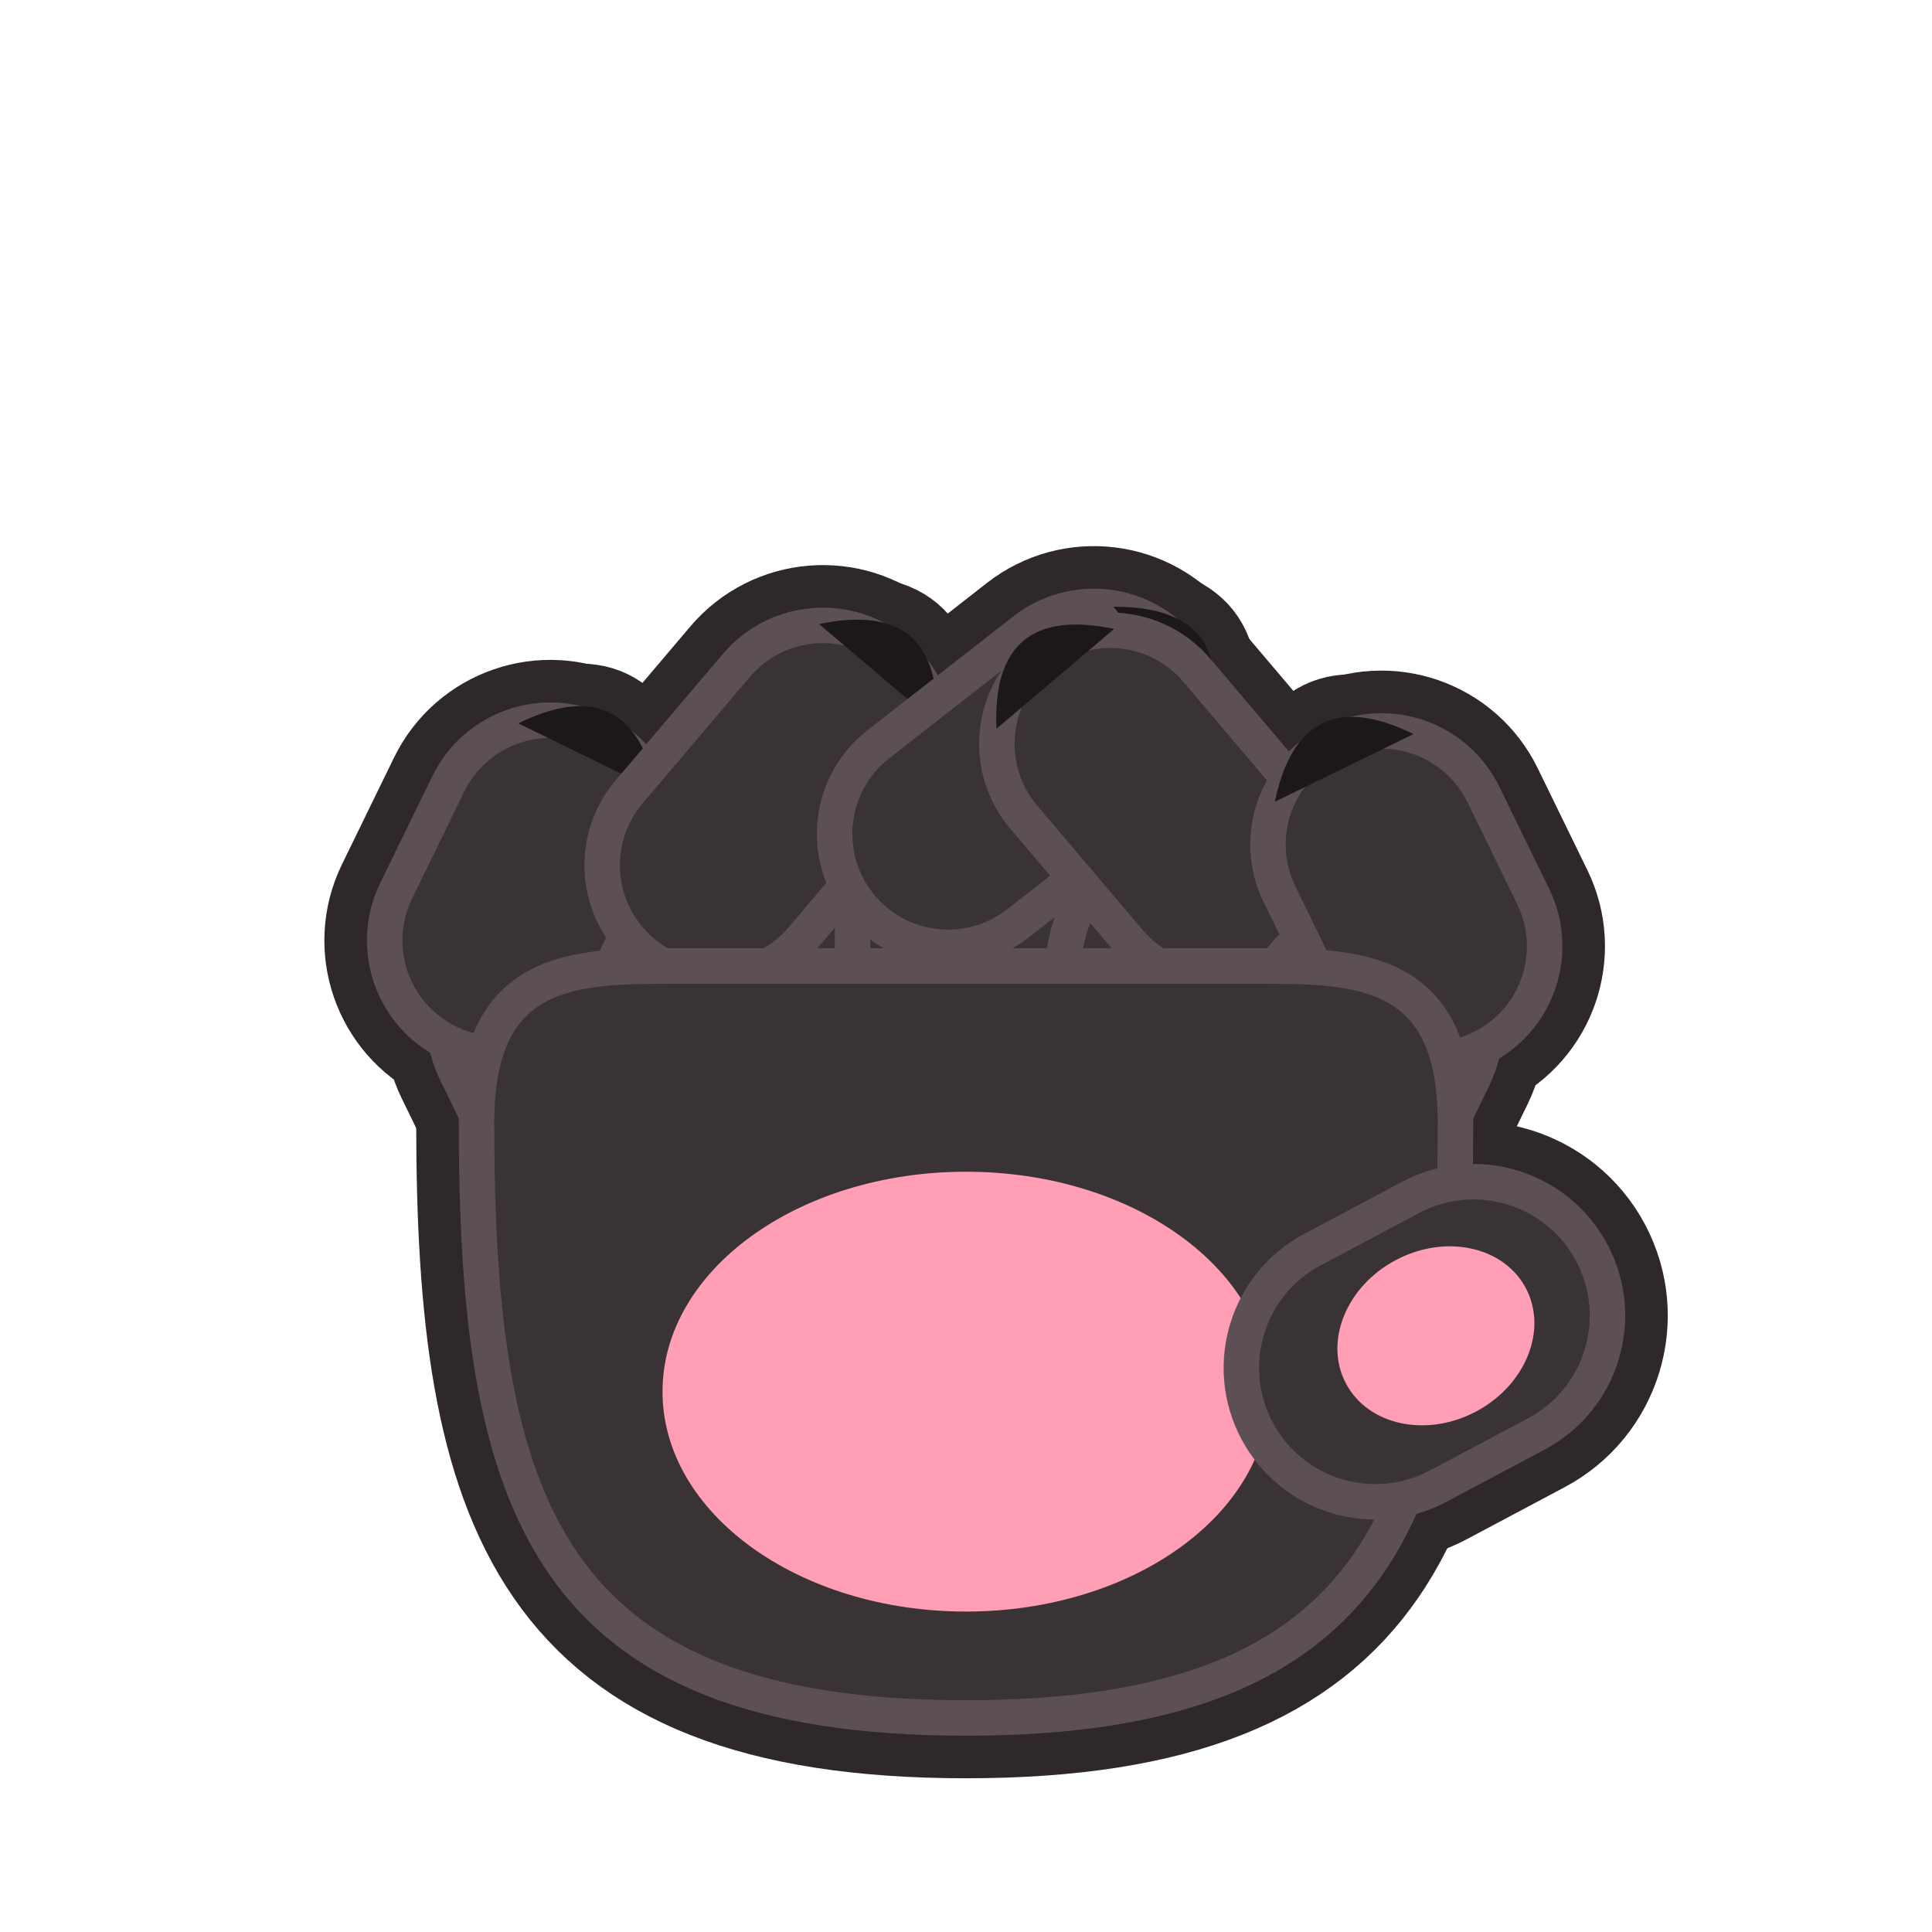
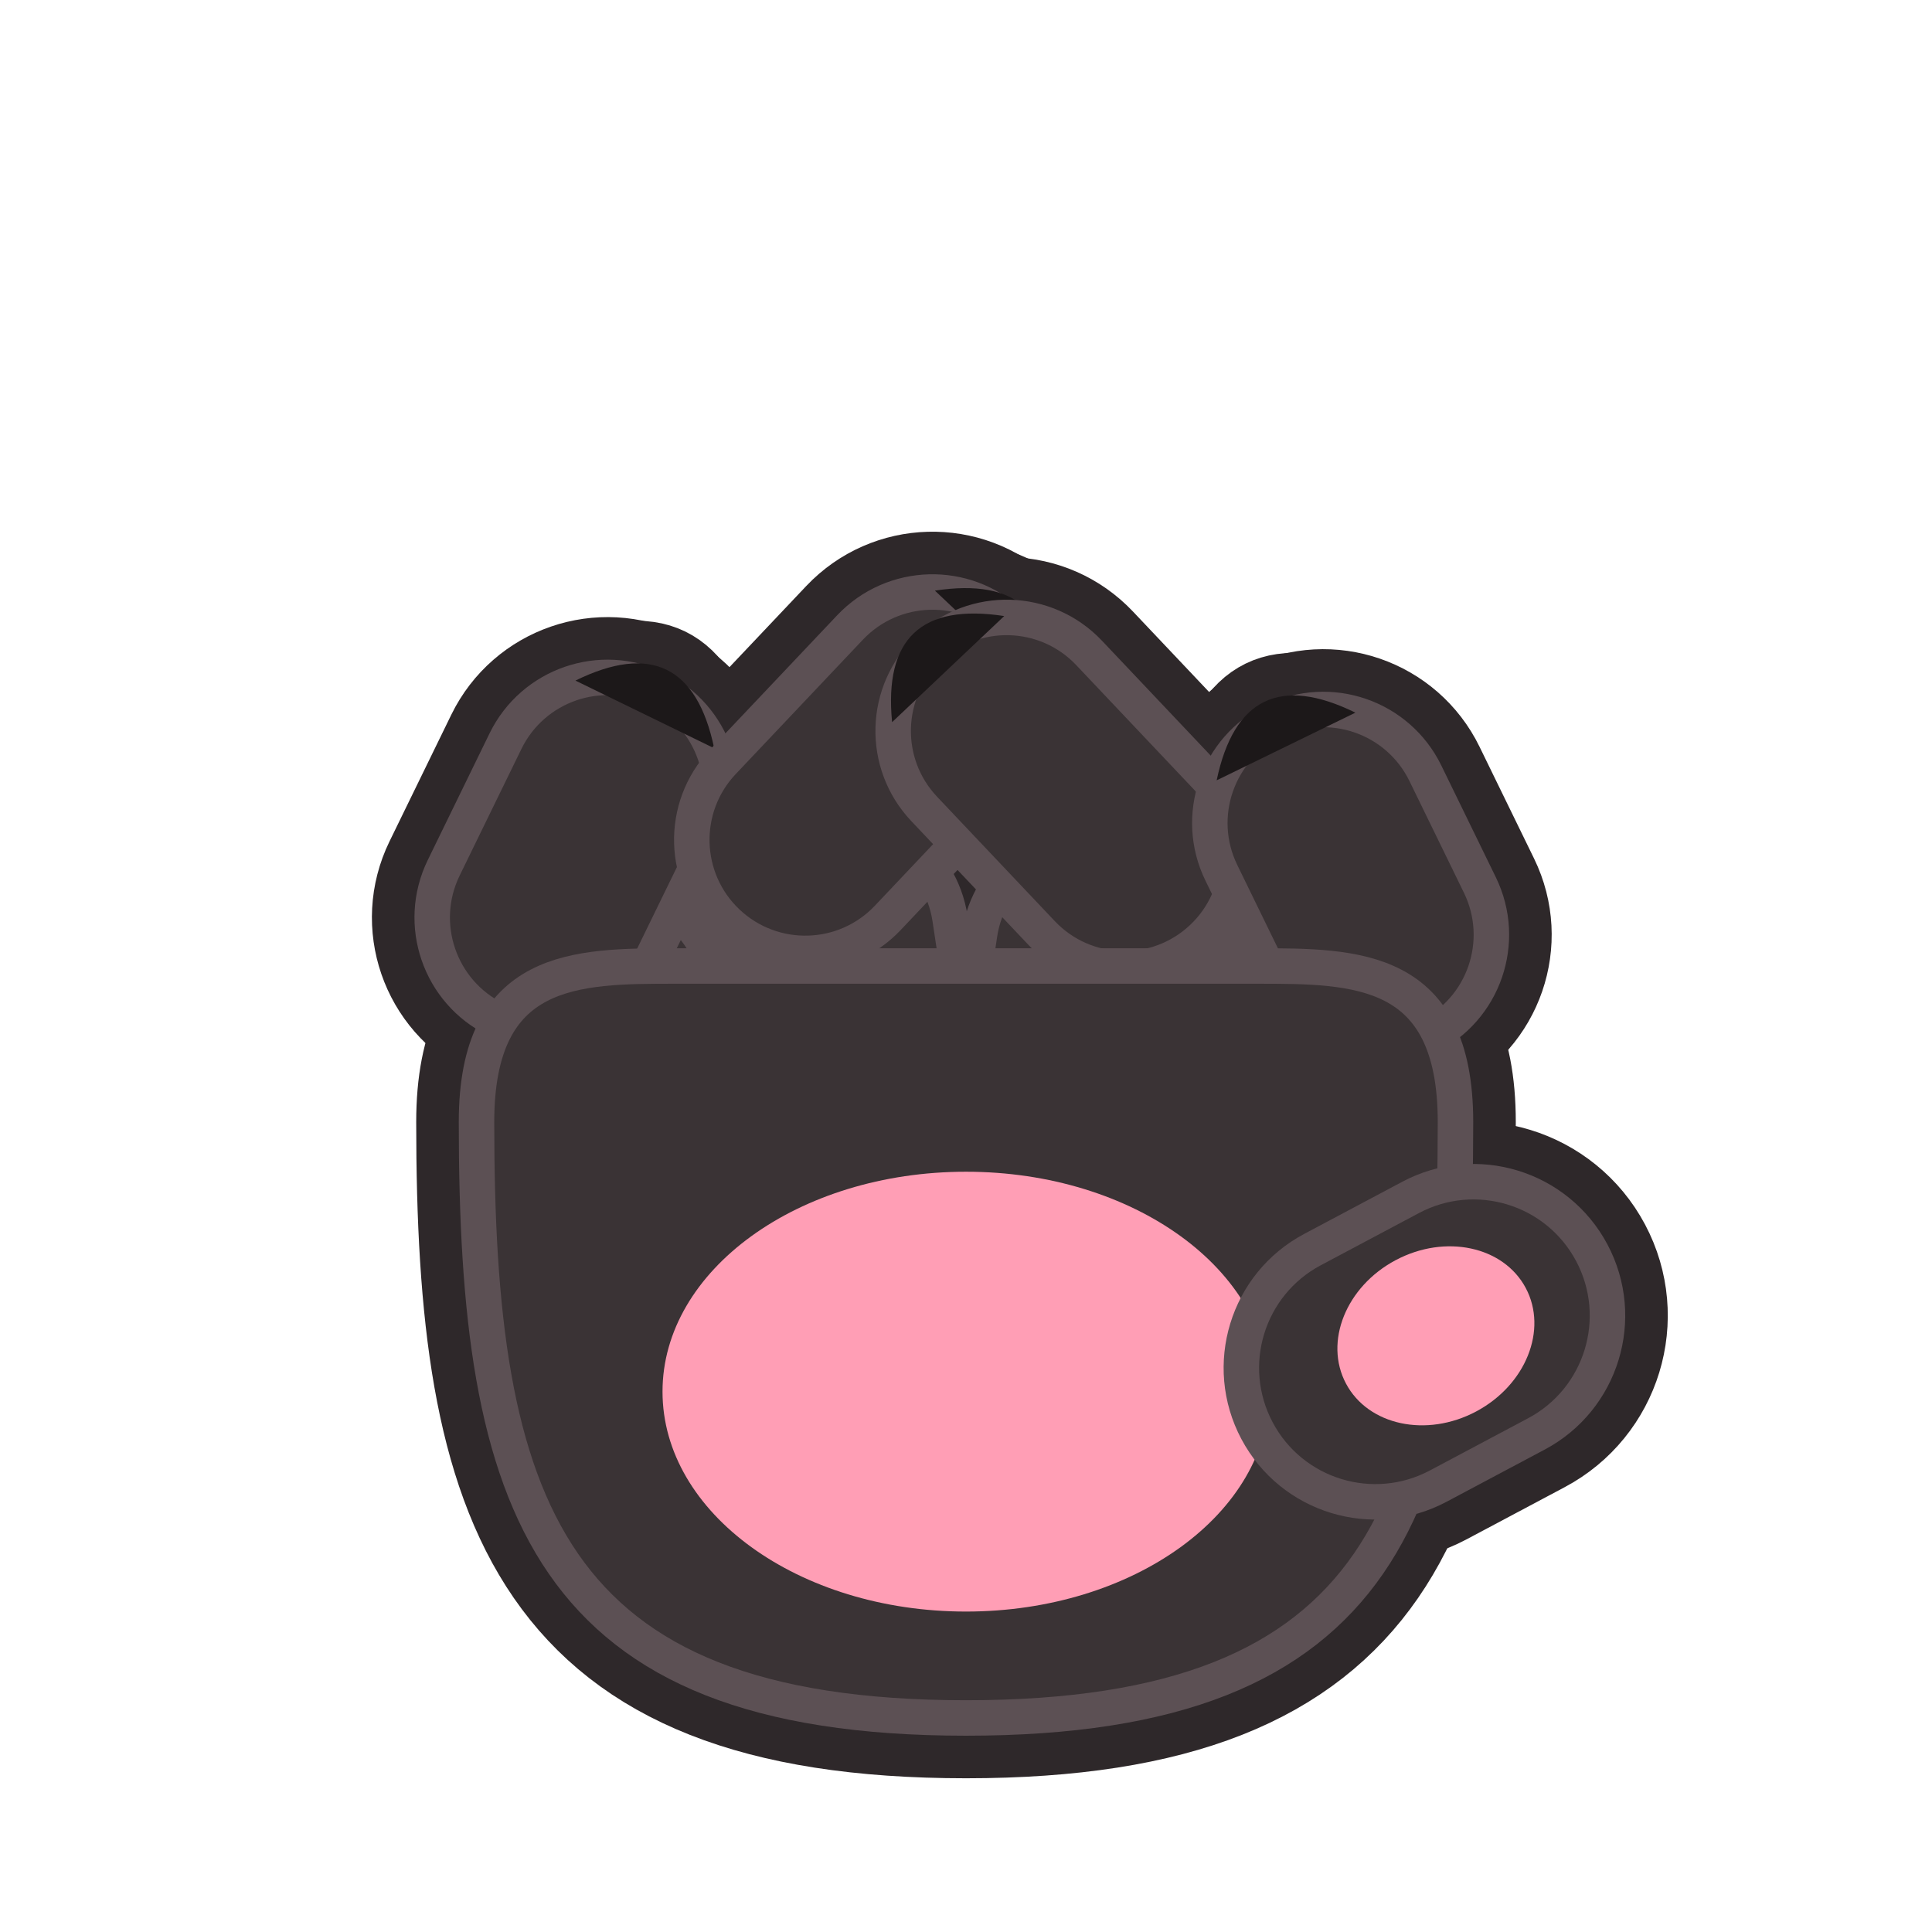
<svg xmlns="http://www.w3.org/2000/svg" viewBox="0 0 256 256" width="256" height="256" role="img" aria-labelledby="t-grab_panda">
  <g transform="translate(7.68,7.68) scale(0.94)">
    <g class="outline">
-       <g transform="rotate(-26 78.32 152)">
-         <rect x="62.32" y="118.1" width="32" height="51.93" rx="16" fill="#2E282A" stroke="#2E282A" stroke-width="17" stroke-linejoin="round" />
-         <g transform="translate(78.32 118.1) rotate(52)">
-           <rect x="-16" y="-29.55" width="32" height="48.75" rx="16" fill="#2E282A" stroke="#2E282A" stroke-width="17" stroke-linejoin="round" />
-           <path d="M-10.88 -25.55q10.88-14 21.76 0z" fill="#2E282A" stroke="#2E282A" stroke-width="12" stroke-linejoin="round" />
+       <g transform="rotate(-26 86.6 152)">
+         <rect x="70.6" y="114.5" width="32" height="55.5" rx="16" fill="#2E282A" stroke="#2E282A" stroke-width="17" stroke-linejoin="round" />
+         <g transform="translate(86.6 114.5) rotate(52)">
+           <rect x="-16" y="-32.66" width="32" height="51.86" rx="16" fill="#2E282A" stroke="#2E282A" stroke-width="17" stroke-linejoin="round" />
+           <path d="M-10.88 -28.66q10.88-14 21.76 0z" fill="#2E282A" stroke="#2E282A" stroke-width="12" stroke-linejoin="round" />
        </g>
      </g>
-       <g transform="rotate(-11.7 103.2 152)">
-         <rect x="87.16" y="110.5" width="32" height="59.52" rx="16" fill="#2E282A" stroke="#2E282A" stroke-width="17" stroke-linejoin="round" />
-         <g transform="translate(103.2 110.5) rotate(52)">
-           <rect x="-16" y="-36.16" width="32" height="55.36" rx="16" fill="#2E282A" stroke="#2E282A" stroke-width="17" stroke-linejoin="round" />
-           <path d="M-10.88 -32.16q10.88-14 21.76 0z" fill="#2E282A" stroke="#2E282A" stroke-width="12" stroke-linejoin="round" />
-         </g>
-       </g>
-       <g transform="rotate(0 128 152)">
-         <rect x="112" y="107.4" width="32" height="62.64" rx="16" fill="#2E282A" stroke="#2E282A" stroke-width="17" stroke-linejoin="round" />
-         <g transform="translate(128 107.4) rotate(52)">
+       <g transform="rotate(-8.58 114.2 152)">
+         <rect x="98.2" y="107.4" width="32" height="62.64" rx="16" fill="#2E282A" stroke="#2E282A" stroke-width="17" stroke-linejoin="round" />
+         <g transform="translate(114.2 107.4) rotate(52)">
          <rect x="-16" y="-38.88" width="32" height="58.08" rx="16" fill="#2E282A" stroke="#2E282A" stroke-width="17" stroke-linejoin="round" />
          <path d="M-10.88 -34.88q10.88-14 21.76 0z" fill="#2E282A" stroke="#2E282A" stroke-width="12" stroke-linejoin="round" />
        </g>
      </g>
-       <g transform="rotate(11.7 152.8 152)">
-         <rect x="136.8" y="110.9" width="32" height="59.07" rx="16" fill="#2E282A" stroke="#2E282A" stroke-width="17" stroke-linejoin="round" />
-         <g transform="translate(152.8 110.9) rotate(-52)">
-           <rect x="-16" y="-35.77" width="32" height="54.97" rx="16" fill="#2E282A" stroke="#2E282A" stroke-width="17" stroke-linejoin="round" />
-           <path d="M-10.88 -31.77q10.88-14 21.76 0z" fill="#2E282A" stroke="#2E282A" stroke-width="12" stroke-linejoin="round" />
+       <g transform="rotate(8.58 141.8 152)">
+         <rect x="125.8" y="109.6" width="32" height="60.41" rx="16" fill="#2E282A" stroke="#2E282A" stroke-width="17" stroke-linejoin="round" />
+         <g transform="translate(141.8 109.6) rotate(-52)">
+           <rect x="-16" y="-36.94" width="32" height="56.14" rx="16" fill="#2E282A" stroke="#2E282A" stroke-width="17" stroke-linejoin="round" />
+           <path d="M-10.88 -32.94q10.88-14 21.76 0z" fill="#2E282A" stroke="#2E282A" stroke-width="12" stroke-linejoin="round" />
        </g>
      </g>
-       <g transform="rotate(26 177.7 152)">
-         <rect x="161.7" y="119" width="32" height="51.03" rx="16" fill="#2E282A" stroke="#2E282A" stroke-width="17" stroke-linejoin="round" />
-         <g transform="translate(177.7 119) rotate(-52)">
-           <rect x="-16" y="-28.77" width="32" height="47.97" rx="16" fill="#2E282A" stroke="#2E282A" stroke-width="17" stroke-linejoin="round" />
-           <path d="M-10.88 -24.77q10.88-14 21.76 0z" fill="#2E282A" stroke="#2E282A" stroke-width="12" stroke-linejoin="round" />
+       <g transform="rotate(26 169.4 152)">
+         <rect x="153.4" y="117.2" width="32" height="52.82" rx="16" fill="#2E282A" stroke="#2E282A" stroke-width="17" stroke-linejoin="round" />
+         <g transform="translate(169.4 117.2) rotate(-52)">
+           <rect x="-16" y="-30.33" width="32" height="49.53" rx="16" fill="#2E282A" stroke="#2E282A" stroke-width="17" stroke-linejoin="round" />
+           <path d="M-10.88 -26.33q10.88-14 21.76 0z" fill="#2E282A" stroke="#2E282A" stroke-width="12" stroke-linejoin="round" />
        </g>
      </g>
      <path d="M59 150C59 128 73 128 87 128H169C183 128 197 128 197 150C197 204 187.3 234 128 234C68.66 234 59 204 59 150Z" fill="#2E282A" stroke="#2E282A" stroke-width="17" stroke-linejoin="round" />
      <ellipse cx="128" cy="188" rx="42.78" ry="31" fill="#2E282A" stroke="#2E282A" stroke-width="12" stroke-linejoin="round" />
      <g transform="rotate(62 183.2 186)">
        <rect x="164.3" y="148.6" width="37.76" height="53.44" rx="18.88" fill="#2E282A" stroke="#2E282A" stroke-width="17" stroke-linejoin="round" />
      </g>
      <g transform="rotate(62 183.2 186)">
        <ellipse cx="183.2" cy="173.5" rx="12.08" ry="14.35" fill="#2E282A" stroke="#2E282A" stroke-width="12" stroke-linejoin="round" />
      </g>
    </g>
-     <g transform="rotate(-26 78.32 152)">
-       <rect x="62.32" y="118.1" width="32" height="51.93" rx="16" fill="#3A3335" stroke="#5C5054" stroke-width="5" stroke-linejoin="round" />
-       <g transform="translate(78.32 118.1) rotate(52)">
-         <rect x="-16" y="-29.55" width="32" height="48.75" rx="16" fill="#3A3335" stroke="#5C5054" stroke-width="5" stroke-linejoin="round" />
-         <path d="M-10.88 -25.55q10.88-14 21.76 0z" fill="#1C1819" />
+     <g transform="rotate(-26 86.6 152)">
+       <rect x="70.6" y="114.5" width="32" height="55.5" rx="16" fill="#3A3335" stroke="#5C5054" stroke-width="5" stroke-linejoin="round" />
+       <g transform="translate(86.6 114.5) rotate(52)">
+         <rect x="-16" y="-32.66" width="32" height="51.86" rx="16" fill="#3A3335" stroke="#5C5054" stroke-width="5" stroke-linejoin="round" />
+         <path d="M-10.88 -28.66q10.88-14 21.76 0z" fill="#1C1819" />
      </g>
    </g>
-     <g transform="rotate(-11.7 103.2 152)">
-       <rect x="87.16" y="110.5" width="32" height="59.52" rx="16" fill="#3A3335" stroke="#5C5054" stroke-width="5" stroke-linejoin="round" />
-       <g transform="translate(103.2 110.5) rotate(52)">
-         <rect x="-16" y="-36.16" width="32" height="55.36" rx="16" fill="#3A3335" stroke="#5C5054" stroke-width="5" stroke-linejoin="round" />
-         <path d="M-10.88 -32.16q10.88-14 21.76 0z" fill="#1C1819" />
-       </g>
-     </g>
-     <g transform="rotate(0 128 152)">
-       <rect x="112" y="107.4" width="32" height="62.64" rx="16" fill="#3A3335" stroke="#5C5054" stroke-width="5" stroke-linejoin="round" />
-       <g transform="translate(128 107.4) rotate(52)">
+     <g transform="rotate(-8.58 114.2 152)">
+       <rect x="98.2" y="107.4" width="32" height="62.64" rx="16" fill="#3A3335" stroke="#5C5054" stroke-width="5" stroke-linejoin="round" />
+       <g transform="translate(114.2 107.4) rotate(52)">
        <rect x="-16" y="-38.88" width="32" height="58.08" rx="16" fill="#3A3335" stroke="#5C5054" stroke-width="5" stroke-linejoin="round" />
        <path d="M-10.88 -34.88q10.88-14 21.76 0z" fill="#1C1819" />
      </g>
    </g>
-     <g transform="rotate(11.7 152.8 152)">
-       <rect x="136.8" y="110.9" width="32" height="59.07" rx="16" fill="#3A3335" stroke="#5C5054" stroke-width="5" stroke-linejoin="round" />
-       <g transform="translate(152.8 110.9) rotate(-52)">
-         <rect x="-16" y="-35.77" width="32" height="54.97" rx="16" fill="#3A3335" stroke="#5C5054" stroke-width="5" stroke-linejoin="round" />
-         <path d="M-10.88 -31.77q10.88-14 21.76 0z" fill="#1C1819" />
+     <g transform="rotate(8.58 141.8 152)">
+       <rect x="125.8" y="109.6" width="32" height="60.41" rx="16" fill="#3A3335" stroke="#5C5054" stroke-width="5" stroke-linejoin="round" />
+       <g transform="translate(141.8 109.6) rotate(-52)">
+         <rect x="-16" y="-36.94" width="32" height="56.14" rx="16" fill="#3A3335" stroke="#5C5054" stroke-width="5" stroke-linejoin="round" />
+         <path d="M-10.88 -32.94q10.88-14 21.76 0z" fill="#1C1819" />
      </g>
    </g>
-     <g transform="rotate(26 177.7 152)">
-       <rect x="161.7" y="119" width="32" height="51.03" rx="16" fill="#3A3335" stroke="#5C5054" stroke-width="5" stroke-linejoin="round" />
-       <g transform="translate(177.7 119) rotate(-52)">
-         <rect x="-16" y="-28.77" width="32" height="47.97" rx="16" fill="#3A3335" stroke="#5C5054" stroke-width="5" stroke-linejoin="round" />
-         <path d="M-10.88 -24.77q10.88-14 21.76 0z" fill="#1C1819" />
+     <g transform="rotate(26 169.4 152)">
+       <rect x="153.4" y="117.2" width="32" height="52.82" rx="16" fill="#3A3335" stroke="#5C5054" stroke-width="5" stroke-linejoin="round" />
+       <g transform="translate(169.4 117.2) rotate(-52)">
+         <rect x="-16" y="-30.33" width="32" height="49.53" rx="16" fill="#3A3335" stroke="#5C5054" stroke-width="5" stroke-linejoin="round" />
+         <path d="M-10.88 -26.33q10.88-14 21.76 0z" fill="#1C1819" />
      </g>
    </g>
    <path d="M59 150C59 128 73 128 87 128H169C183 128 197 128 197 150C197 204 187.3 234 128 234C68.66 234 59 204 59 150Z" fill="#3A3335" stroke="#5C5054" stroke-width="5" stroke-linejoin="round" />
    <ellipse cx="128" cy="188" rx="42.78" ry="31" fill="#FF9EB5" />
    <g transform="rotate(62 183.2 186)">
      <rect x="164.3" y="148.6" width="37.76" height="53.44" rx="18.88" fill="#3A3335" stroke="#5C5054" stroke-width="5" stroke-linejoin="round" />
    </g>
    <g transform="rotate(62 183.2 186)">
      <ellipse cx="183.2" cy="173.5" rx="12.08" ry="14.35" fill="#FF9EB5" />
    </g>
  </g>
</svg>
